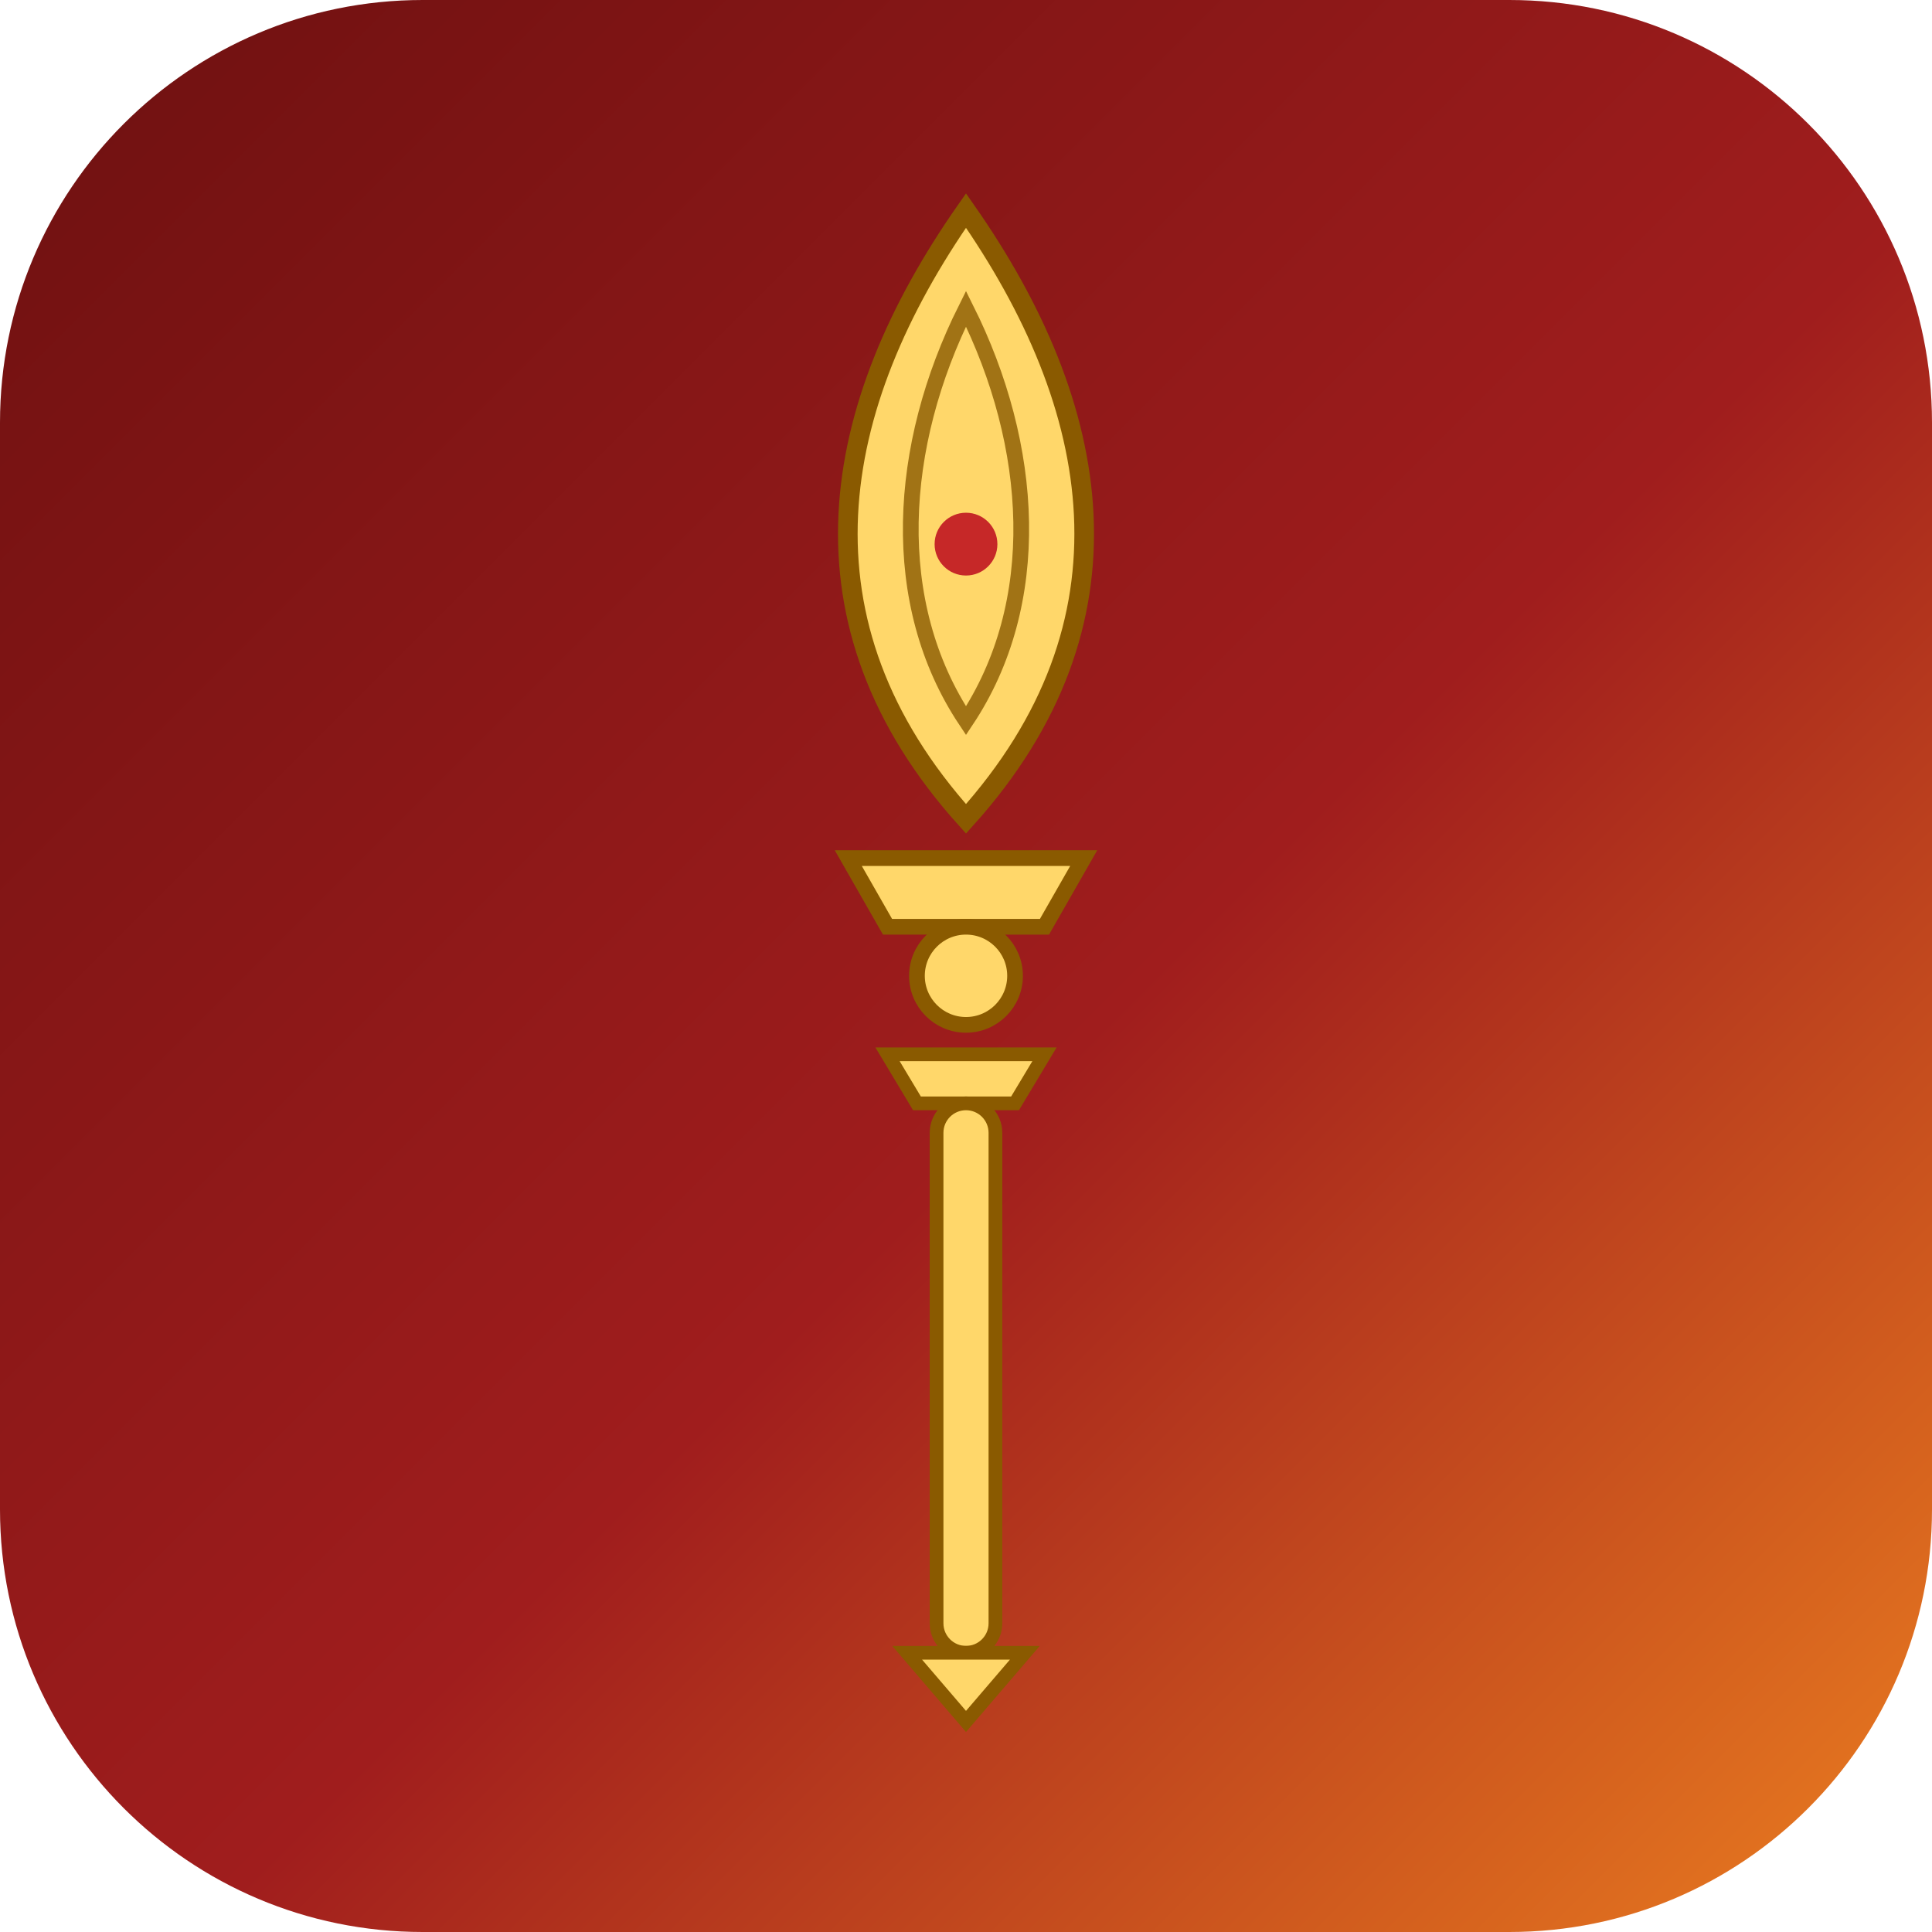
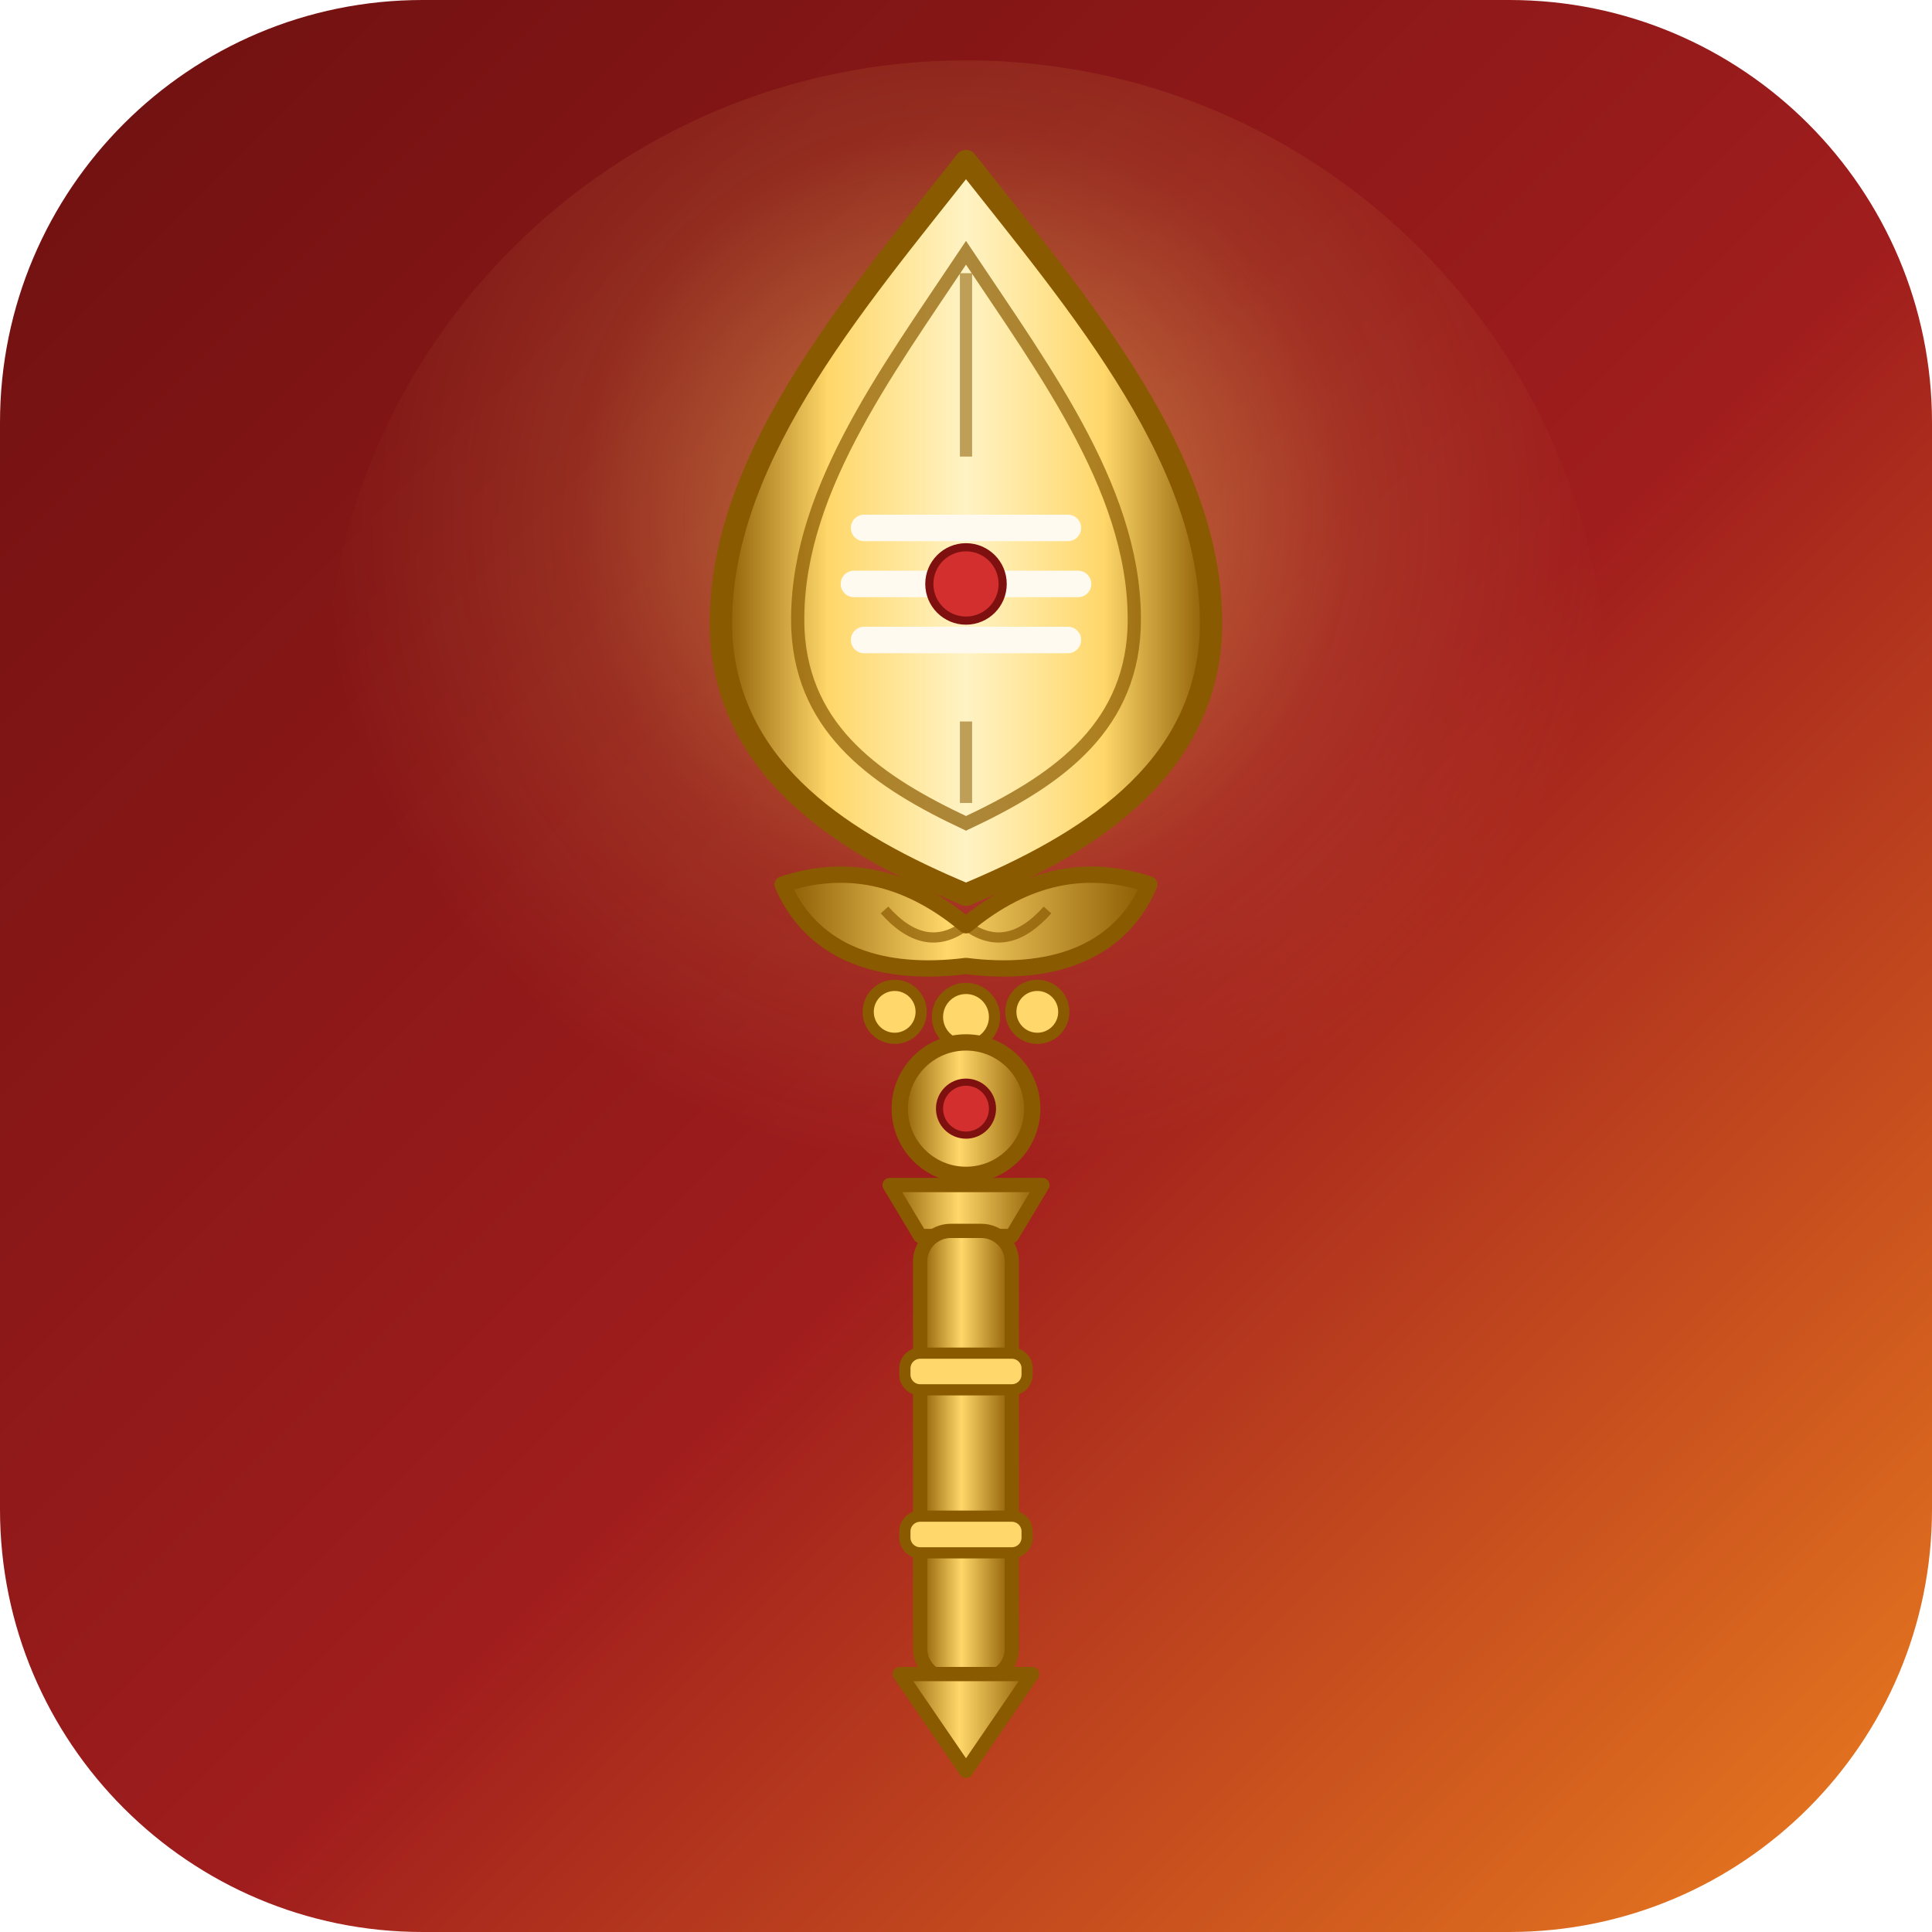
<svg xmlns="http://www.w3.org/2000/svg" viewBox="0 0 512 512">
  <defs>
    <linearGradient id="g" x1="0" y1="0" x2="1" y2="1">
      <stop offset="0" stop-color="#6d1010" />
      <stop offset=".55" stop-color="#a01d1d" />
      <stop offset="1" stop-color="#ec7f1f" />
    </linearGradient>
+     <radialGradient id="h" cx=".5" cy=".36" r=".5">
+       <stop offset="0" stop-color="#ffd76a" stop-opacity=".55" />
+       <stop offset=".6" stop-color="#ffd76a" stop-opacity=".12" />
+       <stop offset="1" stop-color="#ffd76a" stop-opacity="0" />
+     </radialGradient>
  </defs>
  <rect width="512" height="512" rx="112" fill="url(#g)" />
-   <g transform="translate(256 256) scale(2.6) translate(-32 -81)">
-     <path d="M32 4C46 24 50 46 32 66C14 46 18 24 32 4Z" fill="#ffd76a" stroke="#8a5a00" stroke-width="2" />
-     <path d="M32 14C39 28 40 44 32 56C24 44 25 28 32 14Z" fill="none" stroke="#8a5a00" stroke-width="1.6" opacity=".8" />
-     <circle cx="32" cy="38" r="3.2" fill="#c62828" />
-     <path d="M20 70h24l-4 7H24z" fill="#ffd76a" stroke="#8a5a00" stroke-width="1.6" />
-     <circle cx="32" cy="82" r="5" fill="#ffd76a" stroke="#8a5a00" stroke-width="1.6" />
-     <path d="M24 90h16l-3 5H27z" fill="#ffd76a" stroke="#8a5a00" stroke-width="1.4" />
-     <rect x="29" y="95" width="6" height="56" rx="3" fill="#ffd76a" stroke="#8a5a00" stroke-width="1.4" />
-     <path d="M26 151h12l-6 7z" fill="#ffd76a" stroke="#8a5a00" stroke-width="1.4" />
+   <circle cx="256" cy="186" r="170" fill="url(#h)" />
+   <g transform="translate(256 256) scale(2.7) translate(-32 -80)">
+     <defs>
+       <linearGradient id="vb" x1="0" y1="0" x2="1" y2="0">
+         <stop offset="0" stop-color="#8a5a00" />
+         <stop offset=".22" stop-color="#ffd76a" />
+         <stop offset=".5" stop-color="#fff3c4" />
+         <stop offset=".78" stop-color="#ffd76a" />
+         <stop offset="1" stop-color="#8a5a00" />
+       </linearGradient>
+       <linearGradient id="vs" x1="0" y1="0" x2="1" y2="0">
+         <stop offset="0" stop-color="#8a5a00" />
+         <stop offset=".45" stop-color="#ffd76a" />
+         <stop offset="1" stop-color="#8a5a00" />
+       </linearGradient>
+     </defs>
+     <path d="M32 1C43 15 57 31 56 48C55 61 44 68 32 73C20 68 9 61 8 48C7 31 21 15 32 1Z" fill="url(#vb)" stroke="#8a5a00" stroke-width="2.2" stroke-linejoin="round" />
+     <path d="M32 10C40 22 49 34 48.5 47C48 57 40.5 62 32 66C23.5 62 16 57 15.5 47C15 34 24 22 32 10Z" fill="none" stroke="#8a5a00" stroke-width="1.3" opacity=".7" />
+     <path d="M32 12V30M32 56V64" stroke="#8a5a00" stroke-width="1.2" opacity=".55" />
+     <g stroke="#fffaf0" stroke-width="2.6" stroke-linecap="round">
+       <path d="M22 37H42" />
+       <path d="M21 42.5H43" />
+       <path d="M22 48H42" />
+     </g>
+     <circle cx="32" cy="42.5" r="3.6" fill="#d32f2f" stroke="#7f1010" stroke-width=".8" />
+     <path d="M14 72C20 70 26 71 32 76C38 71 44 70 50 72C47 79 40 81 32 80C24 81 17 79 14 72Z" fill="url(#vs)" stroke="#8a5a00" stroke-width="1.6" stroke-linejoin="round" />
+     <path d="M24 74.5Q28 79 32 76M40 74.5Q36 79 32 76" fill="none" stroke="#8a5a00" stroke-width="1" opacity=".7" />
+     <g fill="#ffd76a" stroke="#8a5a00" stroke-width="1.1">
+       <circle cx="25" cy="84.5" r="2.6" />
+       <circle cx="32" cy="85" r="2.8" />
+       <circle cx="39" cy="84.5" r="2.6" />
+     </g>
+     <circle cx="32" cy="94" r="6.5" fill="url(#vs)" stroke="#8a5a00" stroke-width="1.6" />
+     <circle cx="32" cy="94" r="2.6" fill="#d32f2f" stroke="#7f1010" stroke-width=".7" />
+     <path d="M24.5 101.5H39.5L36.5 106.5H27.5Z" fill="url(#vs)" stroke="#8a5a00" stroke-width="1.4" stroke-linejoin="round" />
+     <rect x="27.5" y="106" width="9" height="44" rx="3" fill="url(#vs)" stroke="#8a5a00" stroke-width="1.4" />
+     <g fill="#ffd76a" stroke="#8a5a00" stroke-width="1.1">
+       <rect x="26" y="118" width="12" height="3.6" rx="1.5" />
+       <rect x="26" y="134" width="12" height="3.6" rx="1.5" />
+     </g>
+     <path d="M25.5 149.5H38.5L32 159Z" fill="url(#vs)" stroke="#8a5a00" stroke-width="1.4" stroke-linejoin="round" />
  </g>
</svg>
